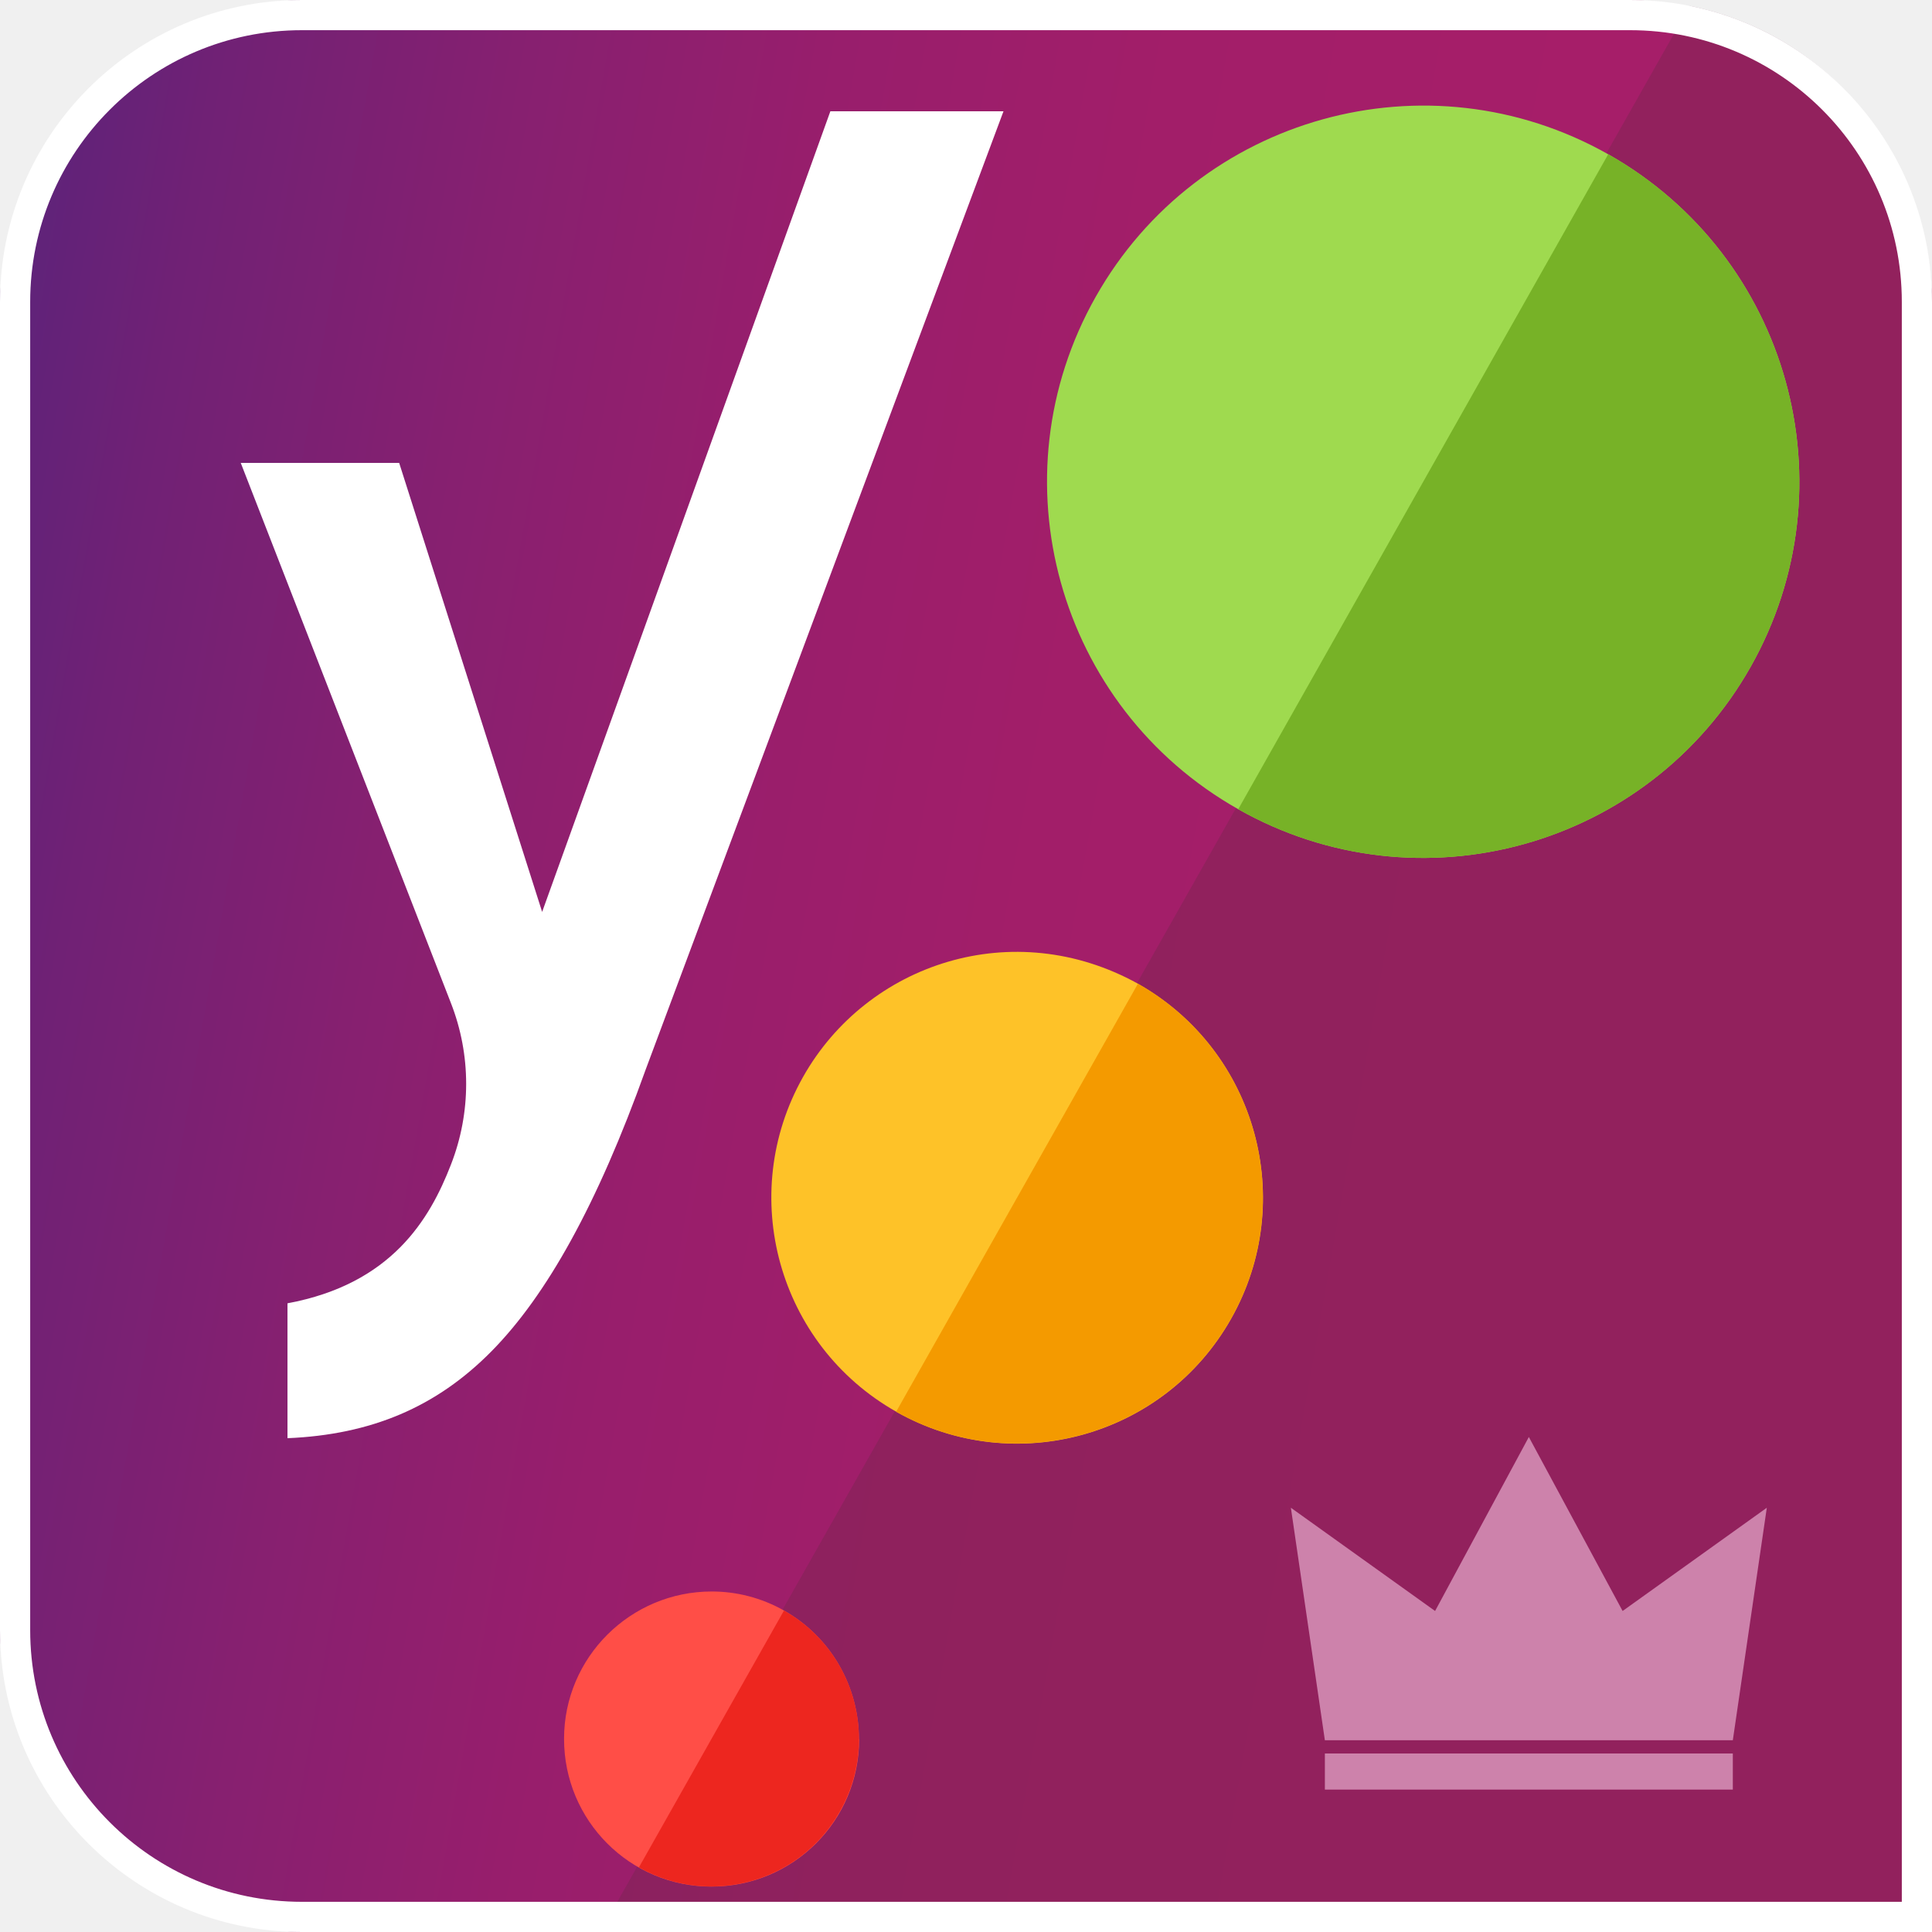
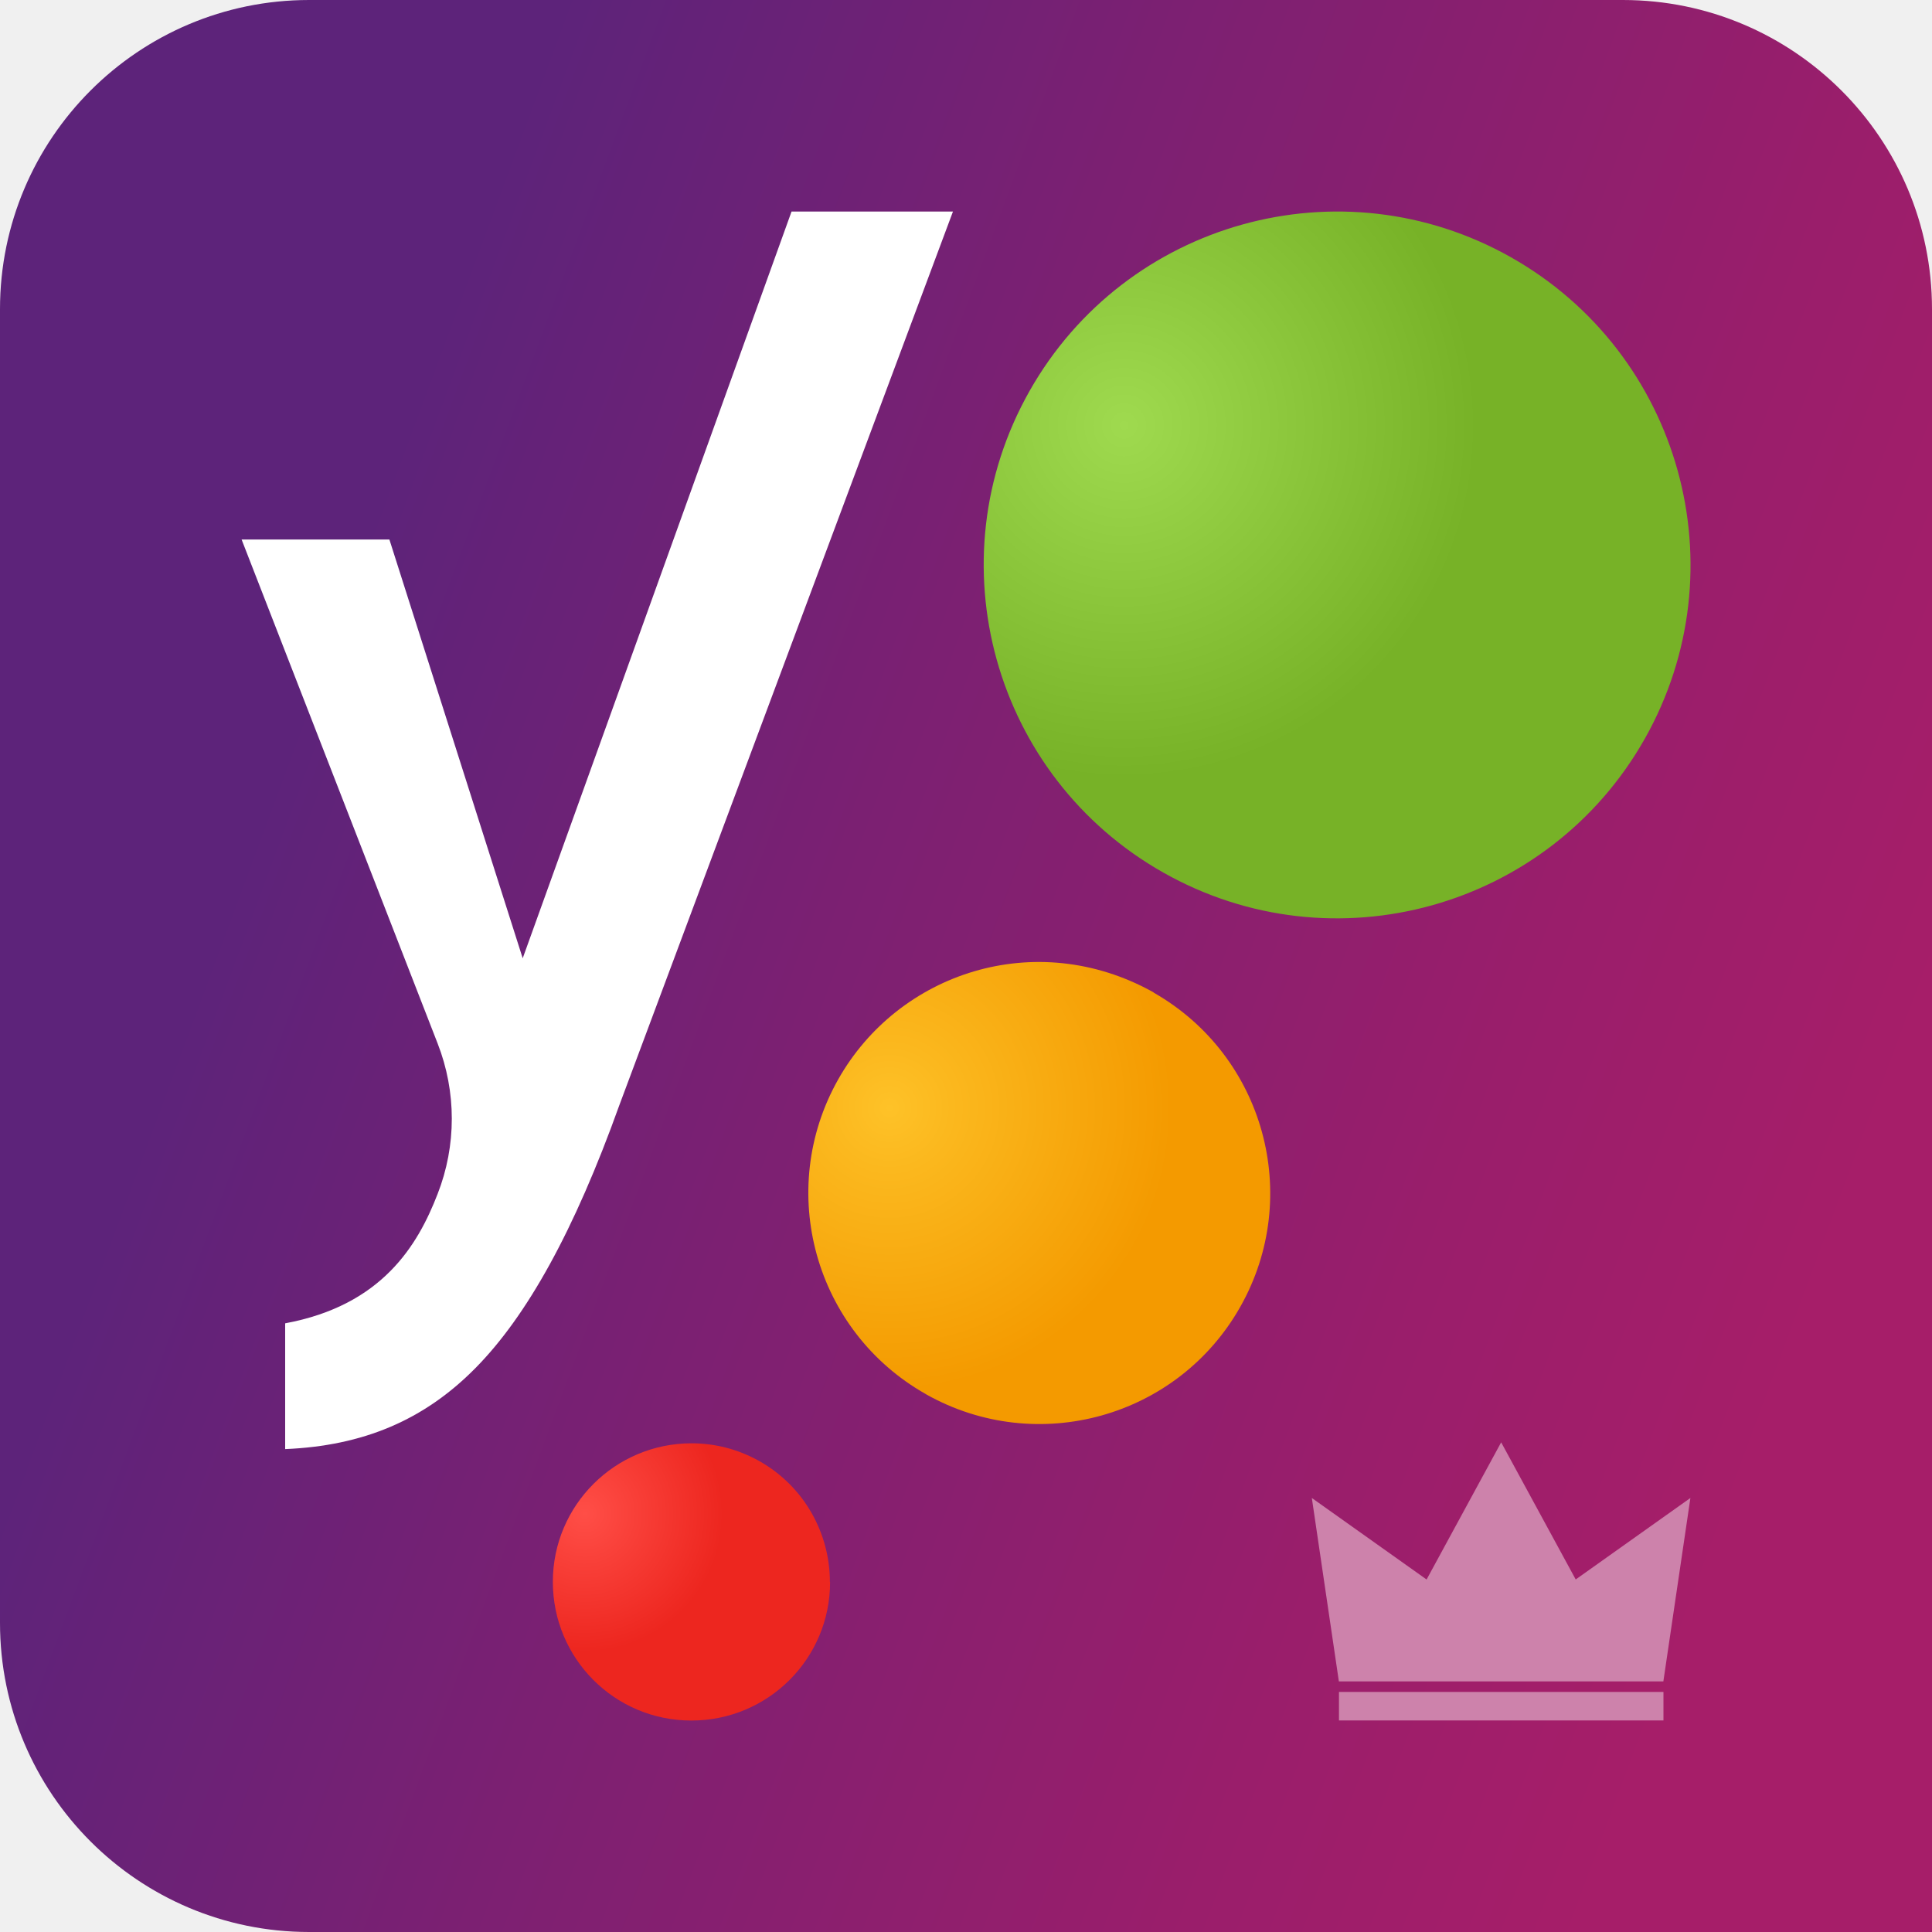
- <svg xmlns="http://www.w3.org/2000/svg" width="64" height="64" viewBox="0 0 64 64" fill="none">
-   <g clip-path="url(#clip0_2032_308)">
-     <path d="M64 64H10.24C4.586 64 0 59.414 0 53.76V10.24C0 4.586 4.586 0 10.24 0H53.76C59.414 0 64 4.586 64 10.24V64Z" fill="url(#paint0_linear_2032_308)" />
-     <path opacity="0.35" d="M56.016 0.125L19.955 63.875H64V10.115C64 5.235 60.586 1.155 56.016 0.128" fill="#6C2548" />
-     <path d="M9.523 43.174V47.642C12.288 47.526 14.451 46.618 16.282 44.762C18.112 42.906 19.789 39.898 21.389 35.43L33.242 3.686H27.507L17.959 30.208L13.223 15.334H7.975L14.938 33.229C15.61 34.95 15.61 36.858 14.938 38.579C14.234 40.397 12.967 42.534 9.523 43.174Z" fill="white" />
-     <path d="M53.274 5.11C47.283 1.728 39.683 3.84 36.298 9.83C32.912 15.821 35.027 23.421 41.018 26.806C47.008 30.192 54.608 28.077 57.994 22.086C61.376 16.096 59.264 8.496 53.274 5.11Z" fill="#9FDA4F" />
-     <path d="M53.274 5.11L41.018 26.806C47.008 30.192 54.608 28.077 57.994 22.086C61.376 16.096 59.264 8.496 53.274 5.11Z" fill="#77B227" />
-     <path d="M37.731 32.608C37.731 32.608 37.719 32.602 37.712 32.595C37.706 32.595 37.703 32.589 37.696 32.586C33.565 30.301 28.727 31.91 26.605 35.67C24.394 39.587 25.776 44.55 29.69 46.765C29.69 46.765 29.696 46.768 29.699 46.771C29.699 46.771 29.706 46.774 29.709 46.778C33.623 48.976 38.576 47.594 40.784 43.683C42.989 39.779 41.623 34.832 37.735 32.611" fill="#FEC228" />
-     <path d="M37.696 32.586L29.686 46.765C33.6 48.976 38.57 47.594 40.781 43.68C42.992 39.763 41.61 34.797 37.696 32.586Z" fill="#F49A00" />
-     <path d="M28.454 57.61C28.454 55.907 27.561 54.253 25.977 53.354C25.219 52.925 24.393 52.72 23.577 52.72C20.886 52.72 18.685 54.899 18.685 57.603C18.685 60.307 20.864 62.496 23.568 62.496C26.272 62.496 28.461 60.317 28.461 57.613" fill="#FF4E47" />
-     <path d="M25.971 53.35L21.165 61.859C23.514 63.187 26.496 62.358 27.821 60.006C29.149 57.657 28.32 54.675 25.968 53.35" fill="#ED261F" />
-     <path d="M57.402 58.086H43.888V59.283H57.402V58.086Z" fill="#CD82AB" />
-     <path d="M53.751 53.366L50.647 47.606V47.61L50.643 47.606L47.539 53.366L42.762 49.946L43.888 57.648H50.647H57.402L58.528 49.946L53.751 53.366Z" fill="#CD82AB" />
+ <svg xmlns="http://www.w3.org/2000/svg" id="Layer_1" data-name="Layer 1" viewBox="0 0 200 200">
+   <defs>
+     <style>
+       .cls-1 {
+         fill: url(#radial-gradient-3);
+       }
+ 
+       .cls-2 {
+         fill: url(#radial-gradient-2);
+       }
+ 
+       .cls-3 {
+         fill: url(#radial-gradient);
+       }
+ 
+       .cls-4 {
+         fill: url(#linear-gradient);
+       }
+ 
+       .cls-5 {
+         fill: #fff;
+       }
+ 
+       .cls-6 {
+         fill: #cd82ab;
+       }
+     </style>
+     <linearGradient id="linear-gradient" x1="-7.73" y1="59.99" x2="218.16" y2="143.88" gradientUnits="userSpaceOnUse">
+       <stop offset=".17" stop-color="#5d237a" />
+       <stop offset=".42" stop-color="#7c2072" />
+       <stop offset=".71" stop-color="#9a1e6b" />
+       <stop offset=".87" stop-color="#a61e69" />
+     </linearGradient>
+     <radialGradient id="radial-gradient" cx="116.36" cy="44.04" fx="116.36" fy="44.04" r="36.58" gradientUnits="userSpaceOnUse">
+       <stop offset="0" stop-color="#9fda4f" />
+       <stop offset="1" stop-color="#77b227" />
+     </radialGradient>
+     <radialGradient id="radial-gradient-2" cx="92.08" cy="114.68" fx="92.08" fy="114.68" r="29.3" gradientUnits="userSpaceOnUse">
+       <stop offset="0" stop-color="#fec228" />
+       <stop offset=".22" stop-color="#fbb81e" />
+       <stop offset="1" stop-color="#f49a00" />
+     </radialGradient>
+     <radialGradient id="radial-gradient-3" cx="60.52" cy="156.68" fx="60.52" fy="156.68" r="14.35" gradientUnits="userSpaceOnUse">
+       <stop offset="0" stop-color="#ff4e47" />
+       <stop offset="1" stop-color="#ed261f" />
+     </radialGradient>
+   </defs>
+   <path class="cls-4" d="M200,200H32c-17.67,0-32-14.33-32-32V32C0,14.33,14.33,0,32,0h136c17.67,0,32,14.33,32,32v168Z" />
+   <g>
+     <g>
+       <g>
+         <path class="cls-3" d="M156.41,26.63c-17.59-9.93-39.9-3.73-49.84,13.86-9.94,17.59-3.73,39.9,13.86,49.84,17.59,9.94,39.9,3.73,49.84-13.86,9.93-17.59,3.73-39.9-13.86-49.84" />
+         <path class="cls-2" d="M119.44,102.75h0s-.04-.02-.06-.04c-.02,0-.03-.02-.05-.03h0c-12.13-6.71-26.33-1.98-32.56,9.06-6.49,11.5-2.43,26.07,9.06,32.57h0s.02,0,.03.02c0,0,.02,0,.03.02h0c11.49,6.45,26.03,2.4,32.51-9.08,6.47-11.46,2.46-25.98-8.95-32.5" />
+         <path class="cls-1" d="M85.91,163.76c0-5-2.62-9.85-7.27-12.49h0c-2.23-1.26-4.65-1.86-7.05-1.86-7.9,0-14.36,6.4-14.36,14.34s6.4,14.36,14.34,14.36,14.36-6.4,14.36-14.34" />
+       </g>
+       <path class="cls-5" d="M29.52,136.99v13.02c8.06-.34,14.36-2.98,19.7-8.39,5.34-5.41,10.22-14.18,14.89-27.2L98.65,21.9h-16.71l-27.83,77.3-13.8-43.35h-15.3l20.29,52.16c1.96,5.02,1.96,10.58,0,15.59-2.05,5.3-5.74,11.53-15.78,13.39Z" />
+     </g>
+     <g>
+       <path class="cls-6" d="M172.2,175.15h-33.59v2.95h33.59v-2.95Z" />
+       <path class="cls-6" d="M163.12,163.51l-7.72-14.2h0s0,0,0,0l-7.72,14.2-11.88-8.44,2.8,18.99h33.59l2.8-18.99-11.88,8.44Z" />
+     </g>
  </g>
-   <path d="M10 0.5H54C59.247 0.5 63.5 4.753 63.5 10V63.5H10C4.753 63.5 0.5 59.247 0.5 54V10C0.5 4.753 4.753 0.5 10 0.5Z" stroke="white" />
-   <defs>
-     <linearGradient id="paint0_linear_2032_308" x1="-2.912" y1="25.843" x2="68.509" y2="38.438" gradientUnits="userSpaceOnUse">
-       <stop stop-color="#5D237A" />
-       <stop offset="0.08" stop-color="#702175" />
-       <stop offset="0.22" stop-color="#872070" />
-       <stop offset="0.36" stop-color="#981E6C" />
-       <stop offset="0.51" stop-color="#A21E69" />
-       <stop offset="0.7" stop-color="#A61E69" />
-     </linearGradient>
-     <clipPath id="clip0_2032_308">
-       <path d="M0 10C0 4.477 4.477 0 10 0H54C59.523 0 64 4.477 64 10V64H10C4.477 64 0 59.523 0 54V10Z" fill="white" />
-     </clipPath>
-   </defs>
</svg>
